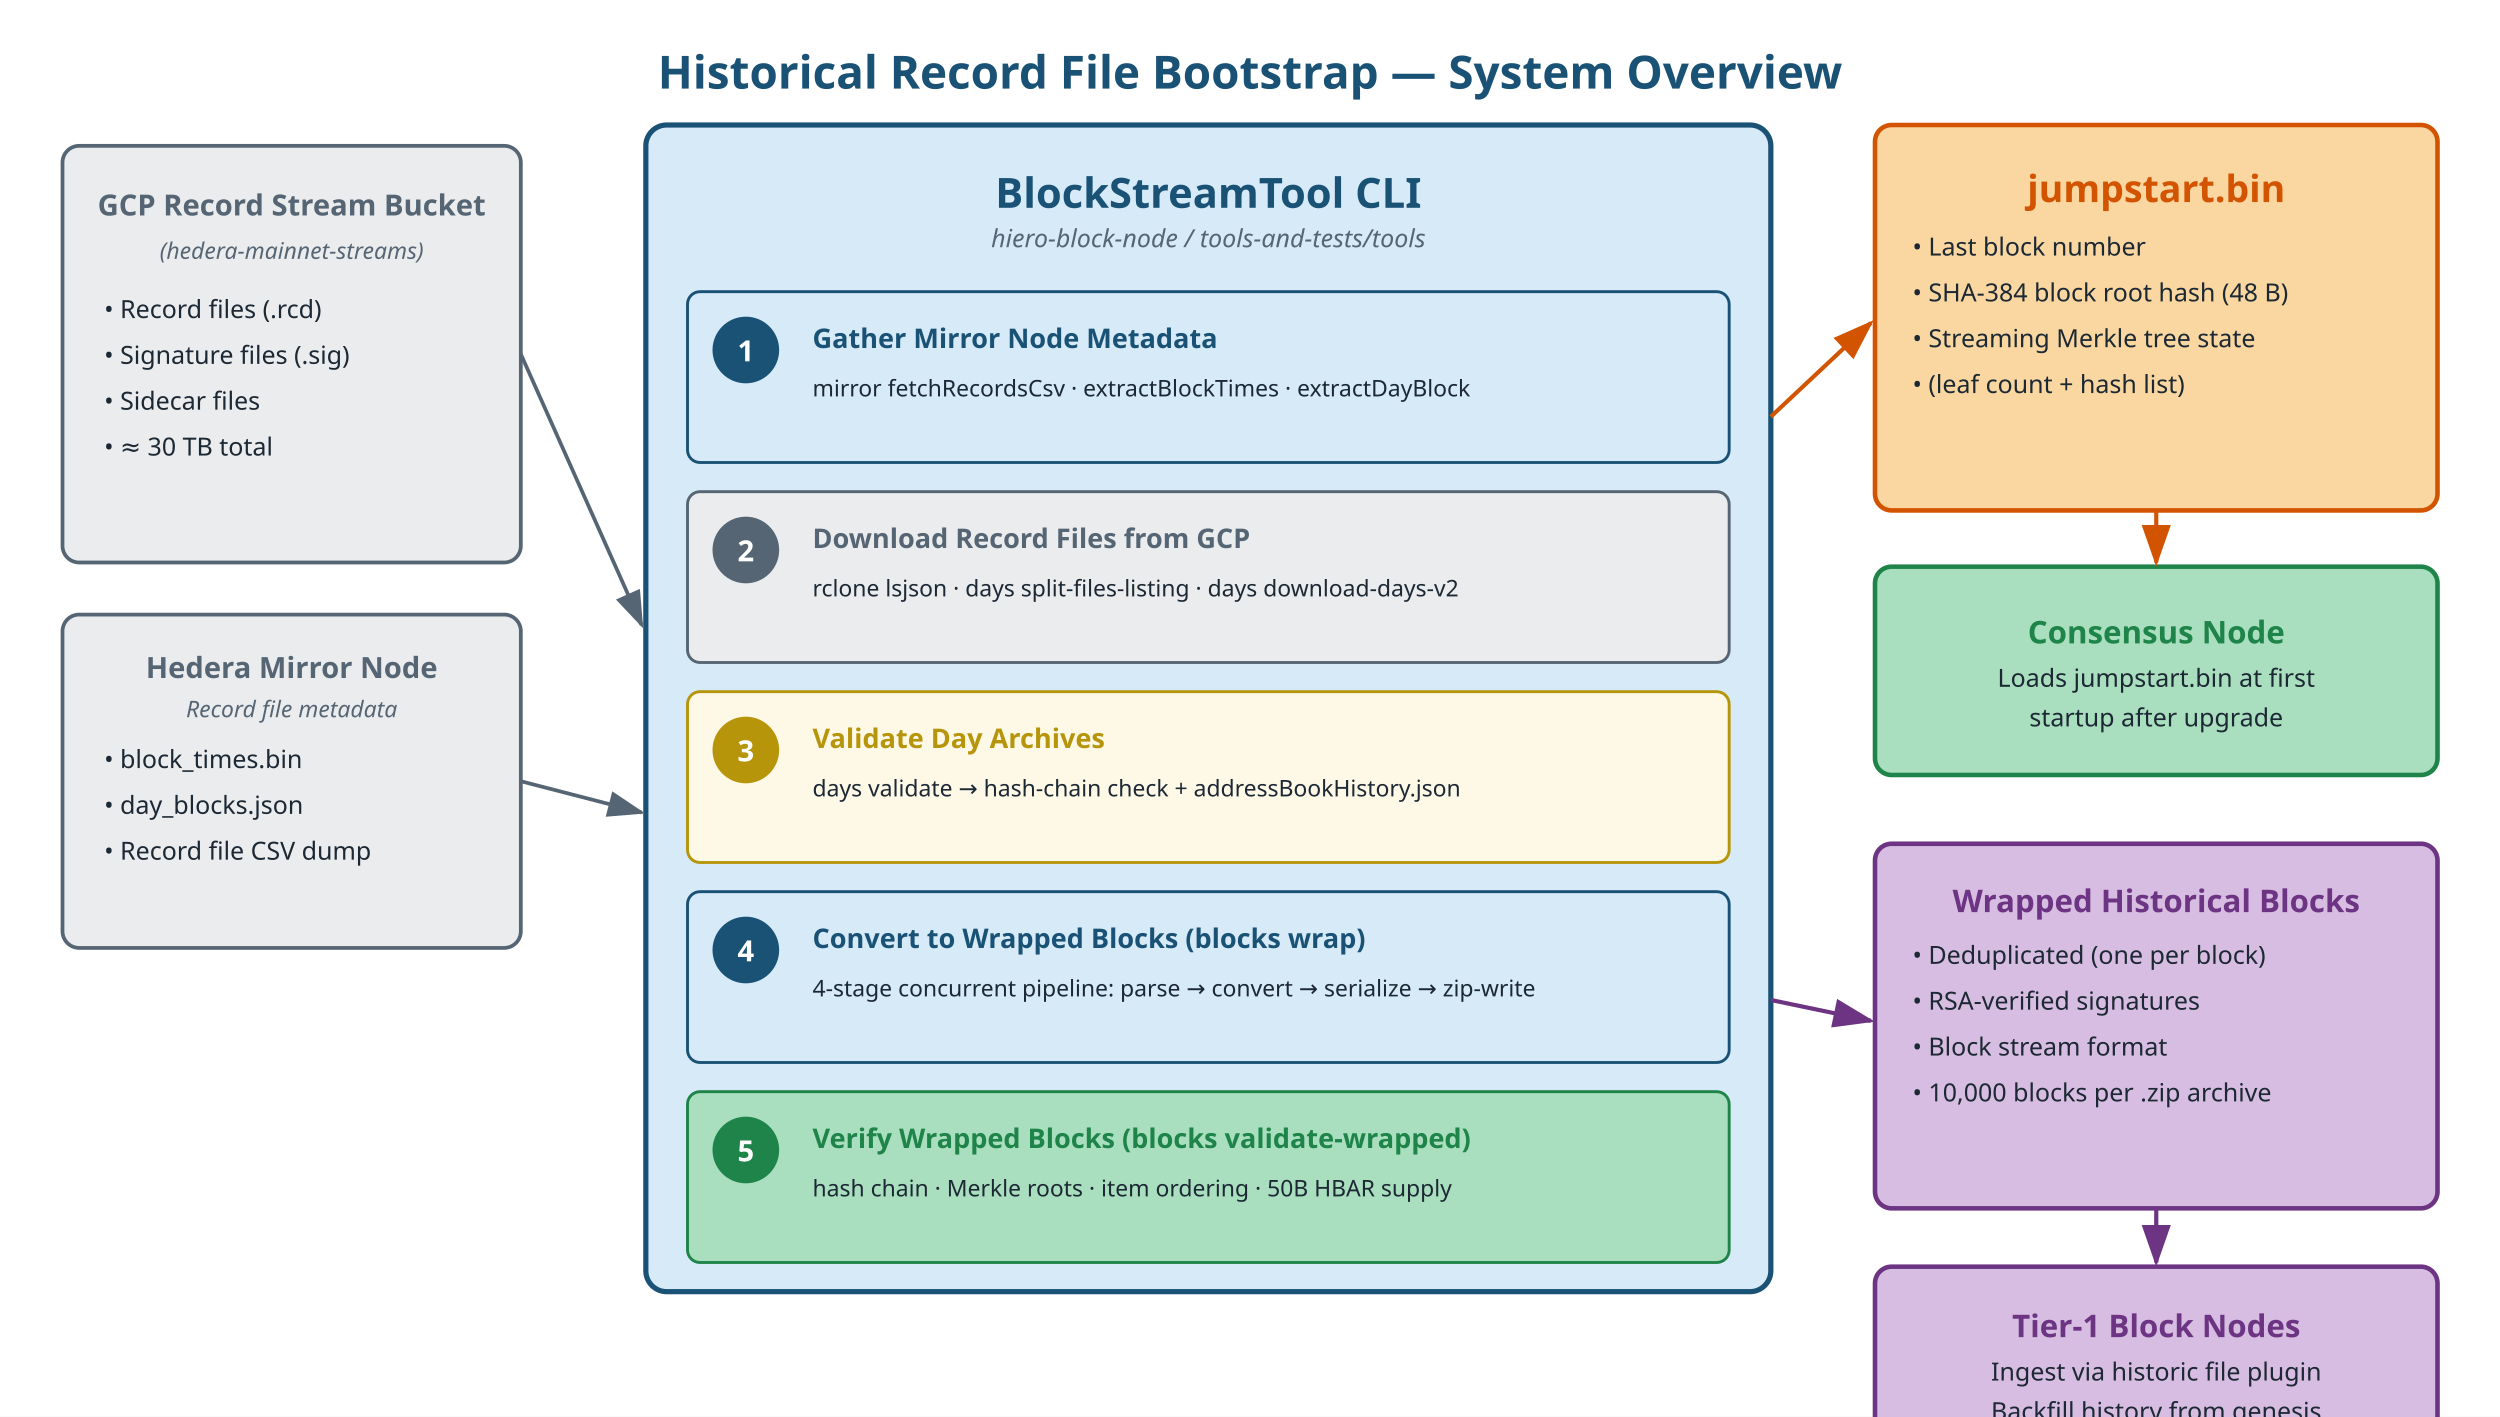
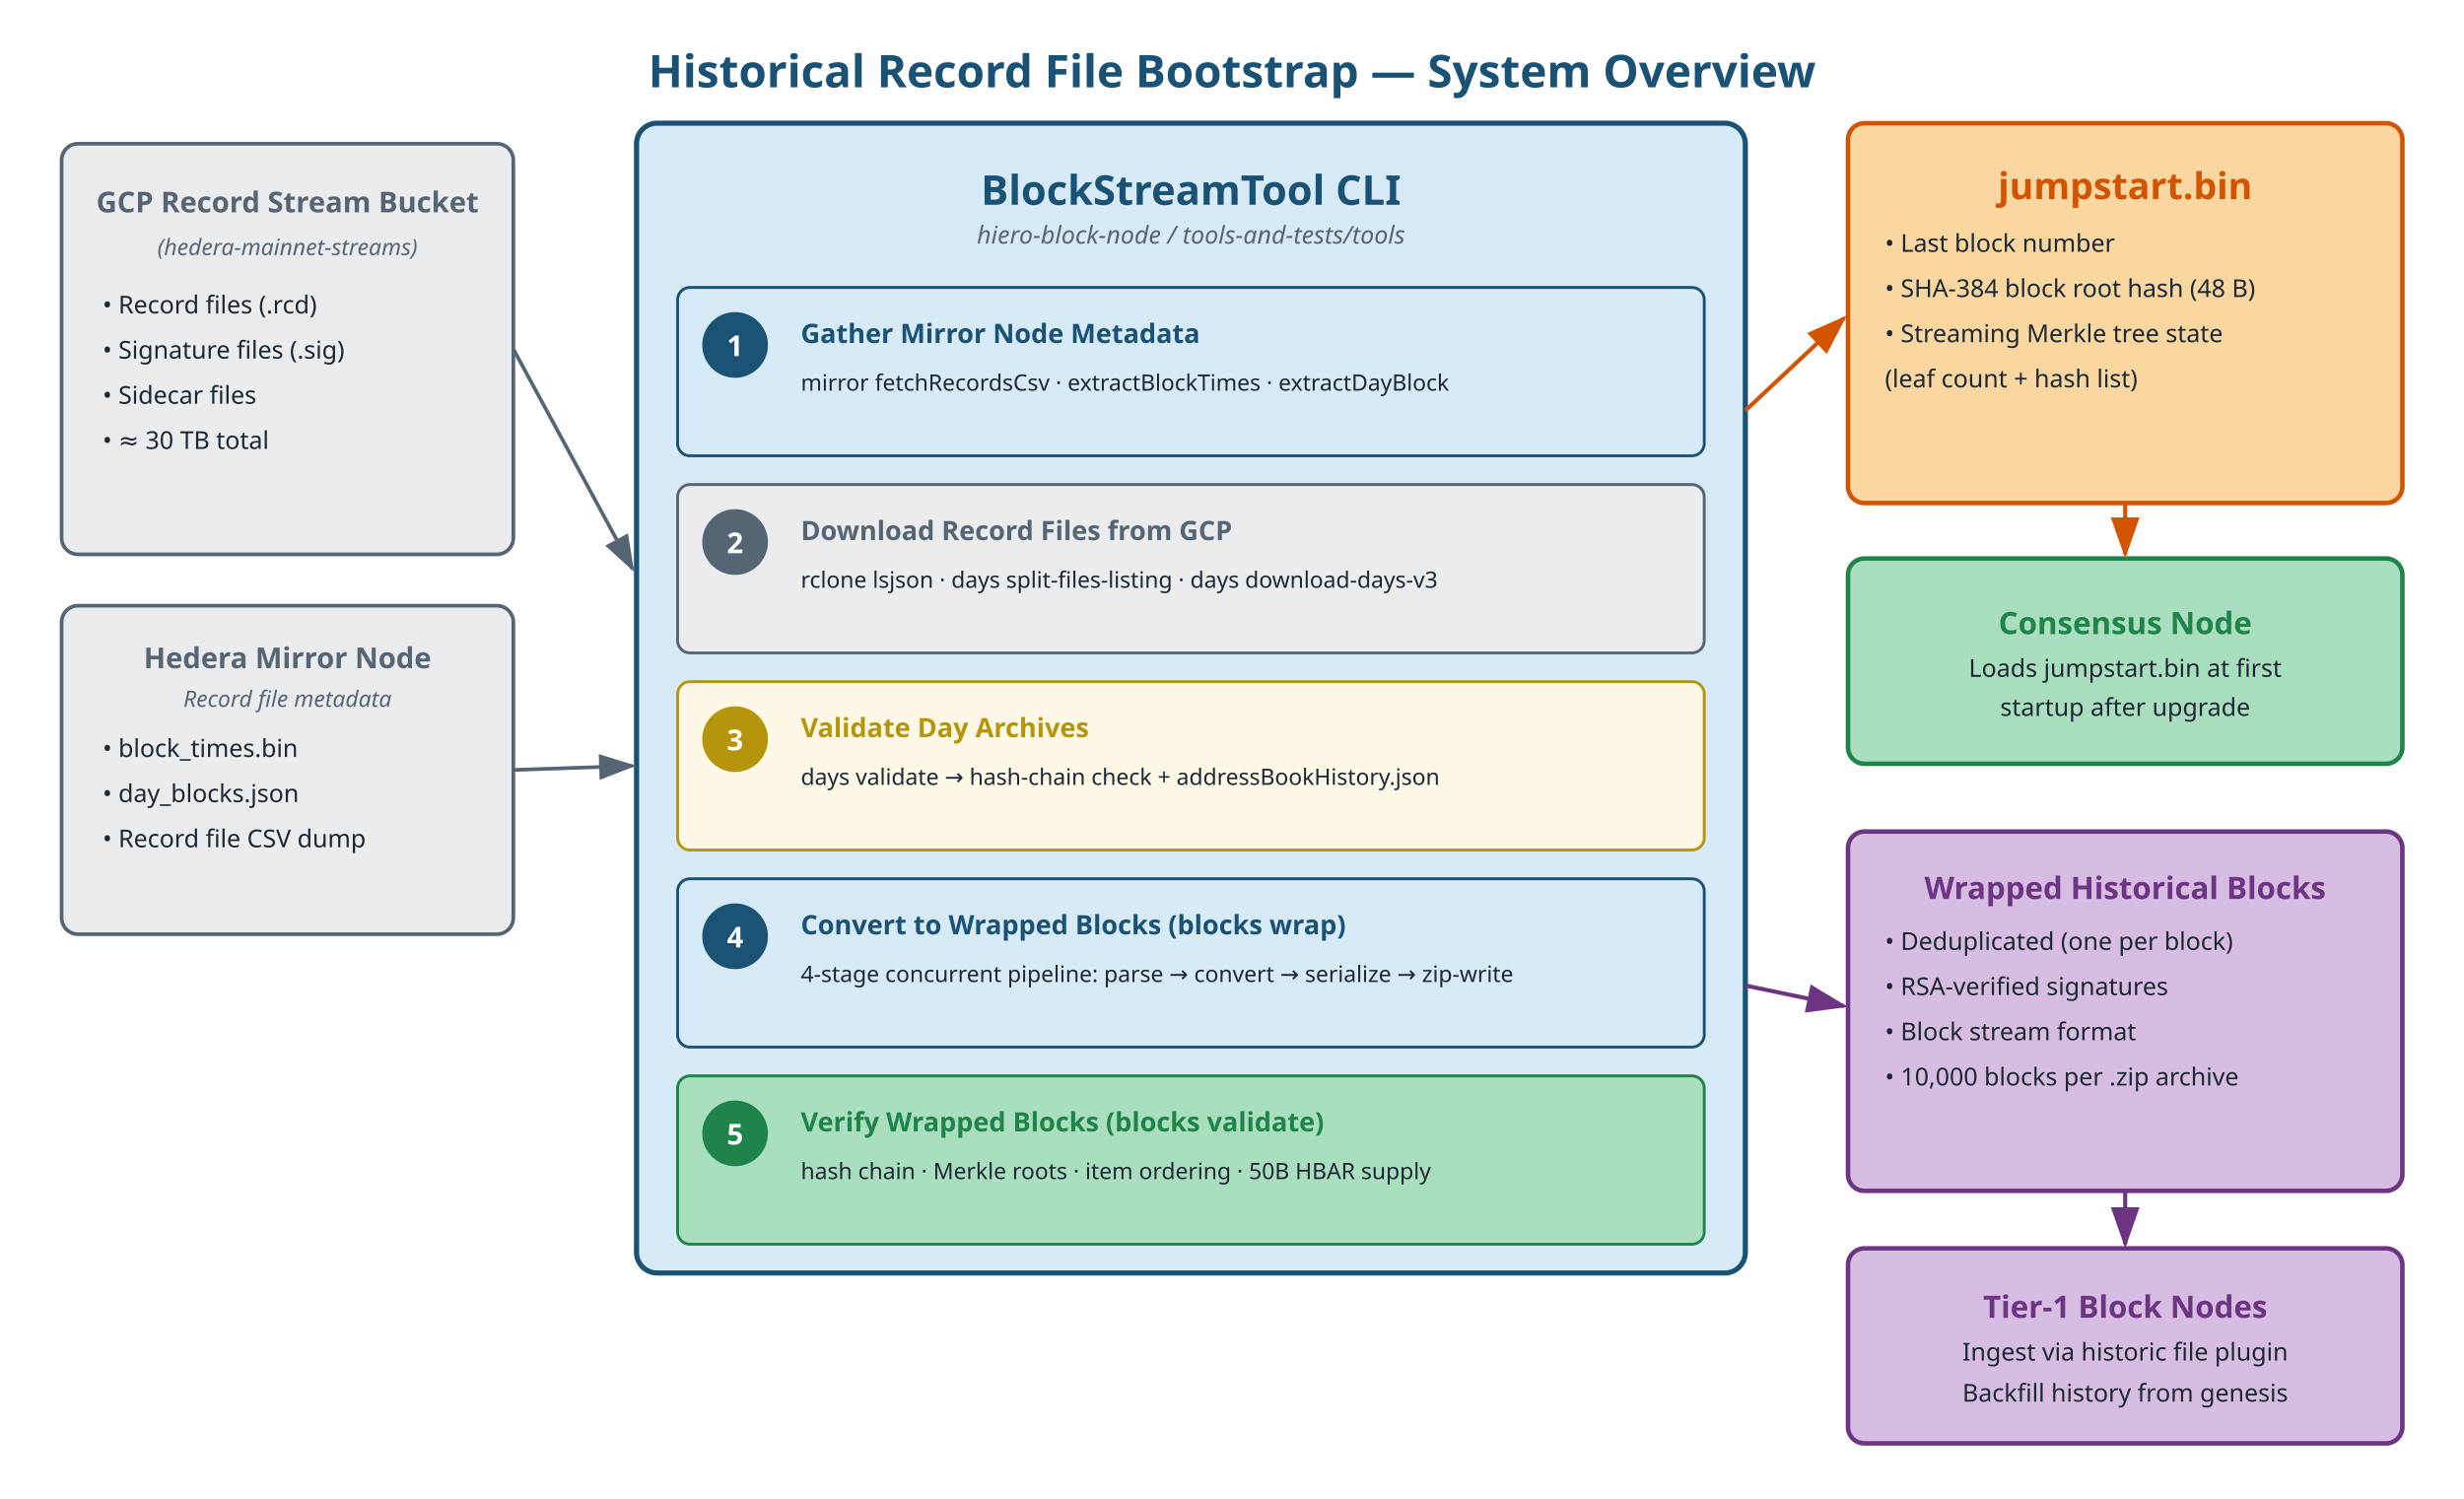
- <svg xmlns="http://www.w3.org/2000/svg" width="1200" height="680" viewBox="0 0 1200 680">
+ <svg xmlns="http://www.w3.org/2000/svg" width="1200" height="730" viewBox="0 0 1200 730">
  <defs>
    <marker id="arr" markerWidth="10" markerHeight="7" refX="9" refY="3.5" orient="auto">
      <polygon points="0 0, 10 3.5, 0 7" fill="#1a5276" />
    </marker>
    <marker id="arr-orange" markerWidth="10" markerHeight="7" refX="9" refY="3.5" orient="auto">
      <polygon points="0 0, 10 3.5, 0 7" fill="#d35400" />
    </marker>
    <marker id="arr-purple" markerWidth="10" markerHeight="7" refX="9" refY="3.5" orient="auto">
      <polygon points="0 0, 10 3.5, 0 7" fill="#6c3483" />
    </marker>
    <marker id="arr-green" markerWidth="10" markerHeight="7" refX="9" refY="3.5" orient="auto">
      <polygon points="0 0, 10 3.5, 0 7" fill="#1e8449" />
    </marker>
    <marker id="arr-gray" markerWidth="10" markerHeight="7" refX="9" refY="3.5" orient="auto">
      <polygon points="0 0, 10 3.5, 0 7" fill="#566573" />
    </marker>
  </defs>
-   <rect width="1200" height="680" fill="#ffffff" />
-   <text x="600" y="34" text-anchor="middle" dominant-baseline="central" font-size="22" font-family="sans-serif" font-weight="bold" font-style="normal" fill="#1a5276">Historical Record File Bootstrap — System Overview</text>
+   <rect width="1200" height="730" fill="#ffffff" />
+   <text x="600" y="34" text-anchor="middle" dominant-baseline="central" font-size="22" font-family="sans-serif" font-weight="bold" fill="#1a5276">Historical Record File Bootstrap — System Overview</text>
  <rect x="30" y="70" width="220" height="200" rx="8" fill="#eaecee" stroke="#566573" stroke-width="1.8" />
-   <text x="140" y="98" text-anchor="middle" dominant-baseline="central" font-size="14" font-family="sans-serif" font-weight="bold" font-style="normal" fill="#566573">GCP Record Stream Bucket</text>
-   <text x="140" y="120" text-anchor="middle" dominant-baseline="central" font-size="11" font-family="sans-serif" font-weight="normal" font-style="italic" fill="#566573">(hedera-mainnet-streams)</text>
-   <text x="50" y="148" text-anchor="start" dominant-baseline="central" font-size="12" font-family="sans-serif" font-weight="normal" font-style="normal" fill="#1c2833">• Record files  (.rcd)</text>
-   <text x="50" y="170" text-anchor="start" dominant-baseline="central" font-size="12" font-family="sans-serif" font-weight="normal" font-style="normal" fill="#1c2833">• Signature files  (.sig)</text>
-   <text x="50" y="192" text-anchor="start" dominant-baseline="central" font-size="12" font-family="sans-serif" font-weight="normal" font-style="normal" fill="#1c2833">• Sidecar files</text>
-   <text x="50" y="214" text-anchor="start" dominant-baseline="central" font-size="12" font-family="sans-serif" font-weight="normal" font-style="normal" fill="#1c2833">• ≈ 30 TB total</text>
+   <text x="140" y="98" text-anchor="middle" dominant-baseline="central" font-size="14" font-family="sans-serif" font-weight="bold" fill="#566573">GCP Record Stream Bucket</text>
+   <text x="140" y="120" text-anchor="middle" dominant-baseline="central" font-size="11" font-family="sans-serif" font-style="italic" fill="#566573">(hedera-mainnet-streams)</text>
+   <text x="50" y="148" text-anchor="start" dominant-baseline="central" font-size="12" font-family="sans-serif" fill="#1c2833">• Record files  (.rcd)</text>
+   <text x="50" y="170" text-anchor="start" dominant-baseline="central" font-size="12" font-family="sans-serif" fill="#1c2833">• Signature files  (.sig)</text>
+   <text x="50" y="192" text-anchor="start" dominant-baseline="central" font-size="12" font-family="sans-serif" fill="#1c2833">• Sidecar files</text>
+   <text x="50" y="214" text-anchor="start" dominant-baseline="central" font-size="12" font-family="sans-serif" fill="#1c2833">• ≈ 30 TB total</text>
  <rect x="30" y="295" width="220" height="160" rx="8" fill="#eaecee" stroke="#566573" stroke-width="1.8" />
-   <text x="140" y="320" text-anchor="middle" dominant-baseline="central" font-size="14" font-family="sans-serif" font-weight="bold" font-style="normal" fill="#566573">Hedera Mirror Node</text>
-   <text x="140" y="340" text-anchor="middle" dominant-baseline="central" font-size="11" font-family="sans-serif" font-weight="normal" font-style="italic" fill="#566573">Record file metadata</text>
-   <text x="50" y="364" text-anchor="start" dominant-baseline="central" font-size="12" font-family="sans-serif" font-weight="normal" font-style="normal" fill="#1c2833">• block_times.bin</text>
-   <text x="50" y="386" text-anchor="start" dominant-baseline="central" font-size="12" font-family="sans-serif" font-weight="normal" font-style="normal" fill="#1c2833">• day_blocks.json</text>
-   <text x="50" y="408" text-anchor="start" dominant-baseline="central" font-size="12" font-family="sans-serif" font-weight="normal" font-style="normal" fill="#1c2833">• Record file CSV dump</text>
+   <text x="140" y="320" text-anchor="middle" dominant-baseline="central" font-size="14" font-family="sans-serif" font-weight="bold" fill="#566573">Hedera Mirror Node</text>
+   <text x="140" y="340" text-anchor="middle" dominant-baseline="central" font-size="11" font-family="sans-serif" font-style="italic" fill="#566573">Record file metadata</text>
+   <text x="50" y="364" text-anchor="start" dominant-baseline="central" font-size="12" font-family="sans-serif" fill="#1c2833">• block_times.bin</text>
+   <text x="50" y="386" text-anchor="start" dominant-baseline="central" font-size="12" font-family="sans-serif" fill="#1c2833">• day_blocks.json</text>
+   <text x="50" y="408" text-anchor="start" dominant-baseline="central" font-size="12" font-family="sans-serif" fill="#1c2833">• Record file CSV dump</text>
  <rect x="310" y="60" width="540" height="560" rx="10" fill="#d6eaf8" stroke="#1a5276" stroke-width="2.5" />
-   <text x="580" y="92" text-anchor="middle" dominant-baseline="central" font-size="20" font-family="sans-serif" font-weight="bold" font-style="normal" fill="#1a5276">BlockStreamTool CLI</text>
-   <text x="580" y="114" text-anchor="middle" dominant-baseline="central" font-size="12" font-family="sans-serif" font-weight="normal" font-style="italic" fill="#566573">hiero-block-node / tools-and-tests/tools</text>
+   <text x="580" y="92" text-anchor="middle" dominant-baseline="central" font-size="20" font-family="sans-serif" font-weight="bold" fill="#1a5276">BlockStreamTool CLI</text>
+   <text x="580" y="114" text-anchor="middle" dominant-baseline="central" font-size="12" font-family="sans-serif" font-style="italic" fill="#566573">hiero-block-node / tools-and-tests/tools</text>
  <rect x="330" y="140" width="500" height="82" rx="6" fill="#d6eaf8" stroke="#1a5276" stroke-width="1.4" />
  <circle cx="358" cy="168" r="16" fill="#1a5276" />
-   <text x="358" y="168" text-anchor="middle" dominant-baseline="central" font-size="14" font-family="sans-serif" font-weight="bold" font-style="normal" fill="#ffffff">1</text>
-   <text x="390" y="162" text-anchor="start" dominant-baseline="central" font-size="13" font-family="sans-serif" font-weight="bold" font-style="normal" fill="#1a5276">Gather Mirror Node Metadata</text>
-   <text x="390" y="186" text-anchor="start" dominant-baseline="central" font-size="11" font-family="sans-serif" font-weight="normal" font-style="normal" fill="#1c2833">mirror fetchRecordsCsv  ·  extractBlockTimes  ·  extractDayBlock</text>
+   <text x="358" y="168" text-anchor="middle" dominant-baseline="central" font-size="14" font-family="sans-serif" font-weight="bold" fill="#ffffff">1</text>
+   <text x="390" y="162" text-anchor="start" dominant-baseline="central" font-size="13" font-family="sans-serif" font-weight="bold" fill="#1a5276">Gather Mirror Node Metadata</text>
+   <text x="390" y="186" text-anchor="start" dominant-baseline="central" font-size="11" font-family="sans-serif" fill="#1c2833">mirror fetchRecordsCsv  ·  extractBlockTimes  ·  extractDayBlock</text>
  <rect x="330" y="236" width="500" height="82" rx="6" fill="#eaecee" stroke="#566573" stroke-width="1.4" />
  <circle cx="358" cy="264" r="16" fill="#566573" />
-   <text x="358" y="264" text-anchor="middle" dominant-baseline="central" font-size="14" font-family="sans-serif" font-weight="bold" font-style="normal" fill="#ffffff">2</text>
-   <text x="390" y="258" text-anchor="start" dominant-baseline="central" font-size="13" font-family="sans-serif" font-weight="bold" font-style="normal" fill="#566573">Download Record Files from GCP</text>
-   <text x="390" y="282" text-anchor="start" dominant-baseline="central" font-size="11" font-family="sans-serif" font-weight="normal" font-style="normal" fill="#1c2833">rclone lsjson  ·  days split-files-listing  ·  days download-days-v2</text>
+   <text x="358" y="264" text-anchor="middle" dominant-baseline="central" font-size="14" font-family="sans-serif" font-weight="bold" fill="#ffffff">2</text>
+   <text x="390" y="258" text-anchor="start" dominant-baseline="central" font-size="13" font-family="sans-serif" font-weight="bold" fill="#566573">Download Record Files from GCP</text>
+   <text x="390" y="282" text-anchor="start" dominant-baseline="central" font-size="11" font-family="sans-serif" fill="#1c2833">rclone lsjson  ·  days split-files-listing  ·  days download-days-v3</text>
  <rect x="330" y="332" width="500" height="82" rx="6" fill="#fef9e7" stroke="#b7950b" stroke-width="1.4" />
  <circle cx="358" cy="360" r="16" fill="#b7950b" />
-   <text x="358" y="360" text-anchor="middle" dominant-baseline="central" font-size="14" font-family="sans-serif" font-weight="bold" font-style="normal" fill="#ffffff">3</text>
-   <text x="390" y="354" text-anchor="start" dominant-baseline="central" font-size="13" font-family="sans-serif" font-weight="bold" font-style="normal" fill="#b7950b">Validate Day Archives</text>
-   <text x="390" y="378" text-anchor="start" dominant-baseline="central" font-size="11" font-family="sans-serif" font-weight="normal" font-style="normal" fill="#1c2833">days validate  →  hash-chain check  +  addressBookHistory.json</text>
+   <text x="358" y="360" text-anchor="middle" dominant-baseline="central" font-size="14" font-family="sans-serif" font-weight="bold" fill="#ffffff">3</text>
+   <text x="390" y="354" text-anchor="start" dominant-baseline="central" font-size="13" font-family="sans-serif" font-weight="bold" fill="#b7950b">Validate Day Archives</text>
+   <text x="390" y="378" text-anchor="start" dominant-baseline="central" font-size="11" font-family="sans-serif" fill="#1c2833">days validate  →  hash-chain check  +  addressBookHistory.json</text>
  <rect x="330" y="428" width="500" height="82" rx="6" fill="#d6eaf8" stroke="#1a5276" stroke-width="1.4" />
  <circle cx="358" cy="456" r="16" fill="#1a5276" />
-   <text x="358" y="456" text-anchor="middle" dominant-baseline="central" font-size="14" font-family="sans-serif" font-weight="bold" font-style="normal" fill="#ffffff">4</text>
-   <text x="390" y="450" text-anchor="start" dominant-baseline="central" font-size="13" font-family="sans-serif" font-weight="bold" font-style="normal" fill="#1a5276">Convert to Wrapped Blocks  (blocks wrap)</text>
-   <text x="390" y="474" text-anchor="start" dominant-baseline="central" font-size="11" font-family="sans-serif" font-weight="normal" font-style="normal" fill="#1c2833">4-stage concurrent pipeline: parse → convert → serialize → zip-write</text>
+   <text x="358" y="456" text-anchor="middle" dominant-baseline="central" font-size="14" font-family="sans-serif" font-weight="bold" fill="#ffffff">4</text>
+   <text x="390" y="450" text-anchor="start" dominant-baseline="central" font-size="13" font-family="sans-serif" font-weight="bold" fill="#1a5276">Convert to Wrapped Blocks  (blocks wrap)</text>
+   <text x="390" y="474" text-anchor="start" dominant-baseline="central" font-size="11" font-family="sans-serif" fill="#1c2833">4-stage concurrent pipeline: parse → convert → serialize → zip-write</text>
  <rect x="330" y="524" width="500" height="82" rx="6" fill="#a9dfbf" stroke="#1e8449" stroke-width="1.4" />
  <circle cx="358" cy="552" r="16" fill="#1e8449" />
-   <text x="358" y="552" text-anchor="middle" dominant-baseline="central" font-size="14" font-family="sans-serif" font-weight="bold" font-style="normal" fill="#ffffff">5</text>
-   <text x="390" y="546" text-anchor="start" dominant-baseline="central" font-size="13" font-family="sans-serif" font-weight="bold" font-style="normal" fill="#1e8449">Verify Wrapped Blocks  (blocks validate-wrapped)</text>
-   <text x="390" y="570" text-anchor="start" dominant-baseline="central" font-size="11" font-family="sans-serif" font-weight="normal" font-style="normal" fill="#1c2833">hash chain  ·  Merkle roots  ·  item ordering  ·  50B HBAR supply</text>
-   <line x1="250" y1="170" x2="308" y2="300" stroke="#566573" stroke-width="1.8" marker-end="url(#arr-gray)" />
-   <line x1="250" y1="375" x2="308" y2="390" stroke="#566573" stroke-width="1.8" marker-end="url(#arr-gray)" />
+   <text x="358" y="552" text-anchor="middle" dominant-baseline="central" font-size="14" font-family="sans-serif" font-weight="bold" fill="#ffffff">5</text>
+   <text x="390" y="546" text-anchor="start" dominant-baseline="central" font-size="13" font-family="sans-serif" font-weight="bold" fill="#1e8449">Verify Wrapped Blocks  (blocks validate)</text>
+   <text x="390" y="570" text-anchor="start" dominant-baseline="central" font-size="11" font-family="sans-serif" fill="#1c2833">hash chain  ·  Merkle roots  ·  item ordering  ·  50B HBAR supply</text>
+   <line x1="250" y1="170" x2="308" y2="277" stroke="#566573" stroke-width="1.8" marker-end="url(#arr-gray)" />
+   <line x1="250" y1="375" x2="308" y2="373" stroke="#566573" stroke-width="1.8" marker-end="url(#arr-gray)" />
  <rect x="900" y="60" width="270" height="185" rx="8" fill="#fad7a0" stroke="#d35400" stroke-width="2.2" />
-   <text x="1035" y="90" text-anchor="middle" dominant-baseline="central" font-size="18" font-family="sans-serif" font-weight="bold" font-style="normal" fill="#d35400">jumpstart.bin</text>
-   <text x="918" y="118" text-anchor="start" dominant-baseline="central" font-size="12" font-family="sans-serif" font-weight="normal" font-style="normal" fill="#1c2833">• Last block number</text>
-   <text x="918" y="140" text-anchor="start" dominant-baseline="central" font-size="12" font-family="sans-serif" font-weight="normal" font-style="normal" fill="#1c2833">• SHA-384 block root hash  (48 B)</text>
-   <text x="918" y="162" text-anchor="start" dominant-baseline="central" font-size="12" font-family="sans-serif" font-weight="normal" font-style="normal" fill="#1c2833">• Streaming Merkle tree state</text>
-   <text x="918" y="184" text-anchor="start" dominant-baseline="central" font-size="12" font-family="sans-serif" font-weight="normal" font-style="normal" fill="#1c2833">•   (leaf count + hash list)</text>
+   <text x="1035" y="90" text-anchor="middle" dominant-baseline="central" font-size="18" font-family="sans-serif" font-weight="bold" fill="#d35400">jumpstart.bin</text>
+   <text x="918" y="118" text-anchor="start" dominant-baseline="central" font-size="12" font-family="sans-serif" fill="#1c2833">• Last block number</text>
+   <text x="918" y="140" text-anchor="start" dominant-baseline="central" font-size="12" font-family="sans-serif" fill="#1c2833">• SHA-384 block root hash  (48 B)</text>
+   <text x="918" y="162" text-anchor="start" dominant-baseline="central" font-size="12" font-family="sans-serif" fill="#1c2833">• Streaming Merkle tree state</text>
+   <text x="918" y="184" text-anchor="start" dominant-baseline="central" font-size="12" font-family="sans-serif" fill="#1c2833">  (leaf count + hash list)</text>
  <line x1="850" y1="200" x2="898" y2="155" stroke="#d35400" stroke-width="2" marker-end="url(#arr-orange)" />
  <rect x="900" y="272" width="270" height="100" rx="8" fill="#a9dfbf" stroke="#1e8449" stroke-width="2.2" />
-   <text x="1035" y="303" text-anchor="middle" dominant-baseline="central" font-size="15" font-family="sans-serif" font-weight="bold" font-style="normal" fill="#1e8449">Consensus Node</text>
-   <text x="1035" y="325" text-anchor="middle" dominant-baseline="central" font-size="12" font-family="sans-serif" font-weight="normal" font-style="normal" fill="#1c2833">Loads jumpstart.bin at first</text>
-   <text x="1035" y="344" text-anchor="middle" dominant-baseline="central" font-size="12" font-family="sans-serif" font-weight="normal" font-style="normal" fill="#1c2833">startup after upgrade</text>
+   <text x="1035" y="303" text-anchor="middle" dominant-baseline="central" font-size="15" font-family="sans-serif" font-weight="bold" fill="#1e8449">Consensus Node</text>
+   <text x="1035" y="325" text-anchor="middle" dominant-baseline="central" font-size="12" font-family="sans-serif" fill="#1c2833">Loads jumpstart.bin at first</text>
+   <text x="1035" y="344" text-anchor="middle" dominant-baseline="central" font-size="12" font-family="sans-serif" fill="#1c2833">startup after upgrade</text>
  <line x1="1035" y1="245" x2="1035" y2="270" stroke="#d35400" stroke-width="2" marker-end="url(#arr-orange)" />
  <rect x="900" y="405" width="270" height="175" rx="8" fill="#d7bde2" stroke="#6c3483" stroke-width="2.2" />
-   <text x="1035" y="432" text-anchor="middle" dominant-baseline="central" font-size="15" font-family="sans-serif" font-weight="bold" font-style="normal" fill="#6c3483">Wrapped Historical Blocks</text>
-   <text x="918" y="458" text-anchor="start" dominant-baseline="central" font-size="12" font-family="sans-serif" font-weight="normal" font-style="normal" fill="#1c2833">• Deduplicated (one per block)</text>
-   <text x="918" y="480" text-anchor="start" dominant-baseline="central" font-size="12" font-family="sans-serif" font-weight="normal" font-style="normal" fill="#1c2833">• RSA-verified signatures</text>
-   <text x="918" y="502" text-anchor="start" dominant-baseline="central" font-size="12" font-family="sans-serif" font-weight="normal" font-style="normal" fill="#1c2833">• Block stream format</text>
-   <text x="918" y="524" text-anchor="start" dominant-baseline="central" font-size="12" font-family="sans-serif" font-weight="normal" font-style="normal" fill="#1c2833">• 10,000 blocks per .zip archive</text>
+   <text x="1035" y="432" text-anchor="middle" dominant-baseline="central" font-size="15" font-family="sans-serif" font-weight="bold" fill="#6c3483">Wrapped Historical Blocks</text>
+   <text x="918" y="458" text-anchor="start" dominant-baseline="central" font-size="12" font-family="sans-serif" fill="#1c2833">• Deduplicated (one per block)</text>
+   <text x="918" y="480" text-anchor="start" dominant-baseline="central" font-size="12" font-family="sans-serif" fill="#1c2833">• RSA-verified signatures</text>
+   <text x="918" y="502" text-anchor="start" dominant-baseline="central" font-size="12" font-family="sans-serif" fill="#1c2833">• Block stream format</text>
+   <text x="918" y="524" text-anchor="start" dominant-baseline="central" font-size="12" font-family="sans-serif" fill="#1c2833">• 10,000 blocks per .zip archive</text>
  <line x1="850" y1="480" x2="898" y2="490" stroke="#6c3483" stroke-width="2" marker-end="url(#arr-purple)" />
  <rect x="900" y="608" width="270" height="95" rx="8" fill="#d7bde2" stroke="#6c3483" stroke-width="2.2" />
-   <text x="1035" y="636" text-anchor="middle" dominant-baseline="central" font-size="15" font-family="sans-serif" font-weight="bold" font-style="normal" fill="#6c3483">Tier-1 Block Nodes</text>
-   <text x="1035" y="658" text-anchor="middle" dominant-baseline="central" font-size="12" font-family="sans-serif" font-weight="normal" font-style="normal" fill="#1c2833">Ingest via historic file plugin</text>
-   <text x="1035" y="677" text-anchor="middle" dominant-baseline="central" font-size="12" font-family="sans-serif" font-weight="normal" font-style="normal" fill="#1c2833">Backfill history from genesis</text>
+   <text x="1035" y="636" text-anchor="middle" dominant-baseline="central" font-size="15" font-family="sans-serif" font-weight="bold" fill="#6c3483">Tier-1 Block Nodes</text>
+   <text x="1035" y="658" text-anchor="middle" dominant-baseline="central" font-size="12" font-family="sans-serif" fill="#1c2833">Ingest via historic file plugin</text>
+   <text x="1035" y="678" text-anchor="middle" dominant-baseline="central" font-size="12" font-family="sans-serif" fill="#1c2833">Backfill history from genesis</text>
  <line x1="1035" y1="580" x2="1035" y2="606" stroke="#6c3483" stroke-width="2" marker-end="url(#arr-purple)" />
</svg>
